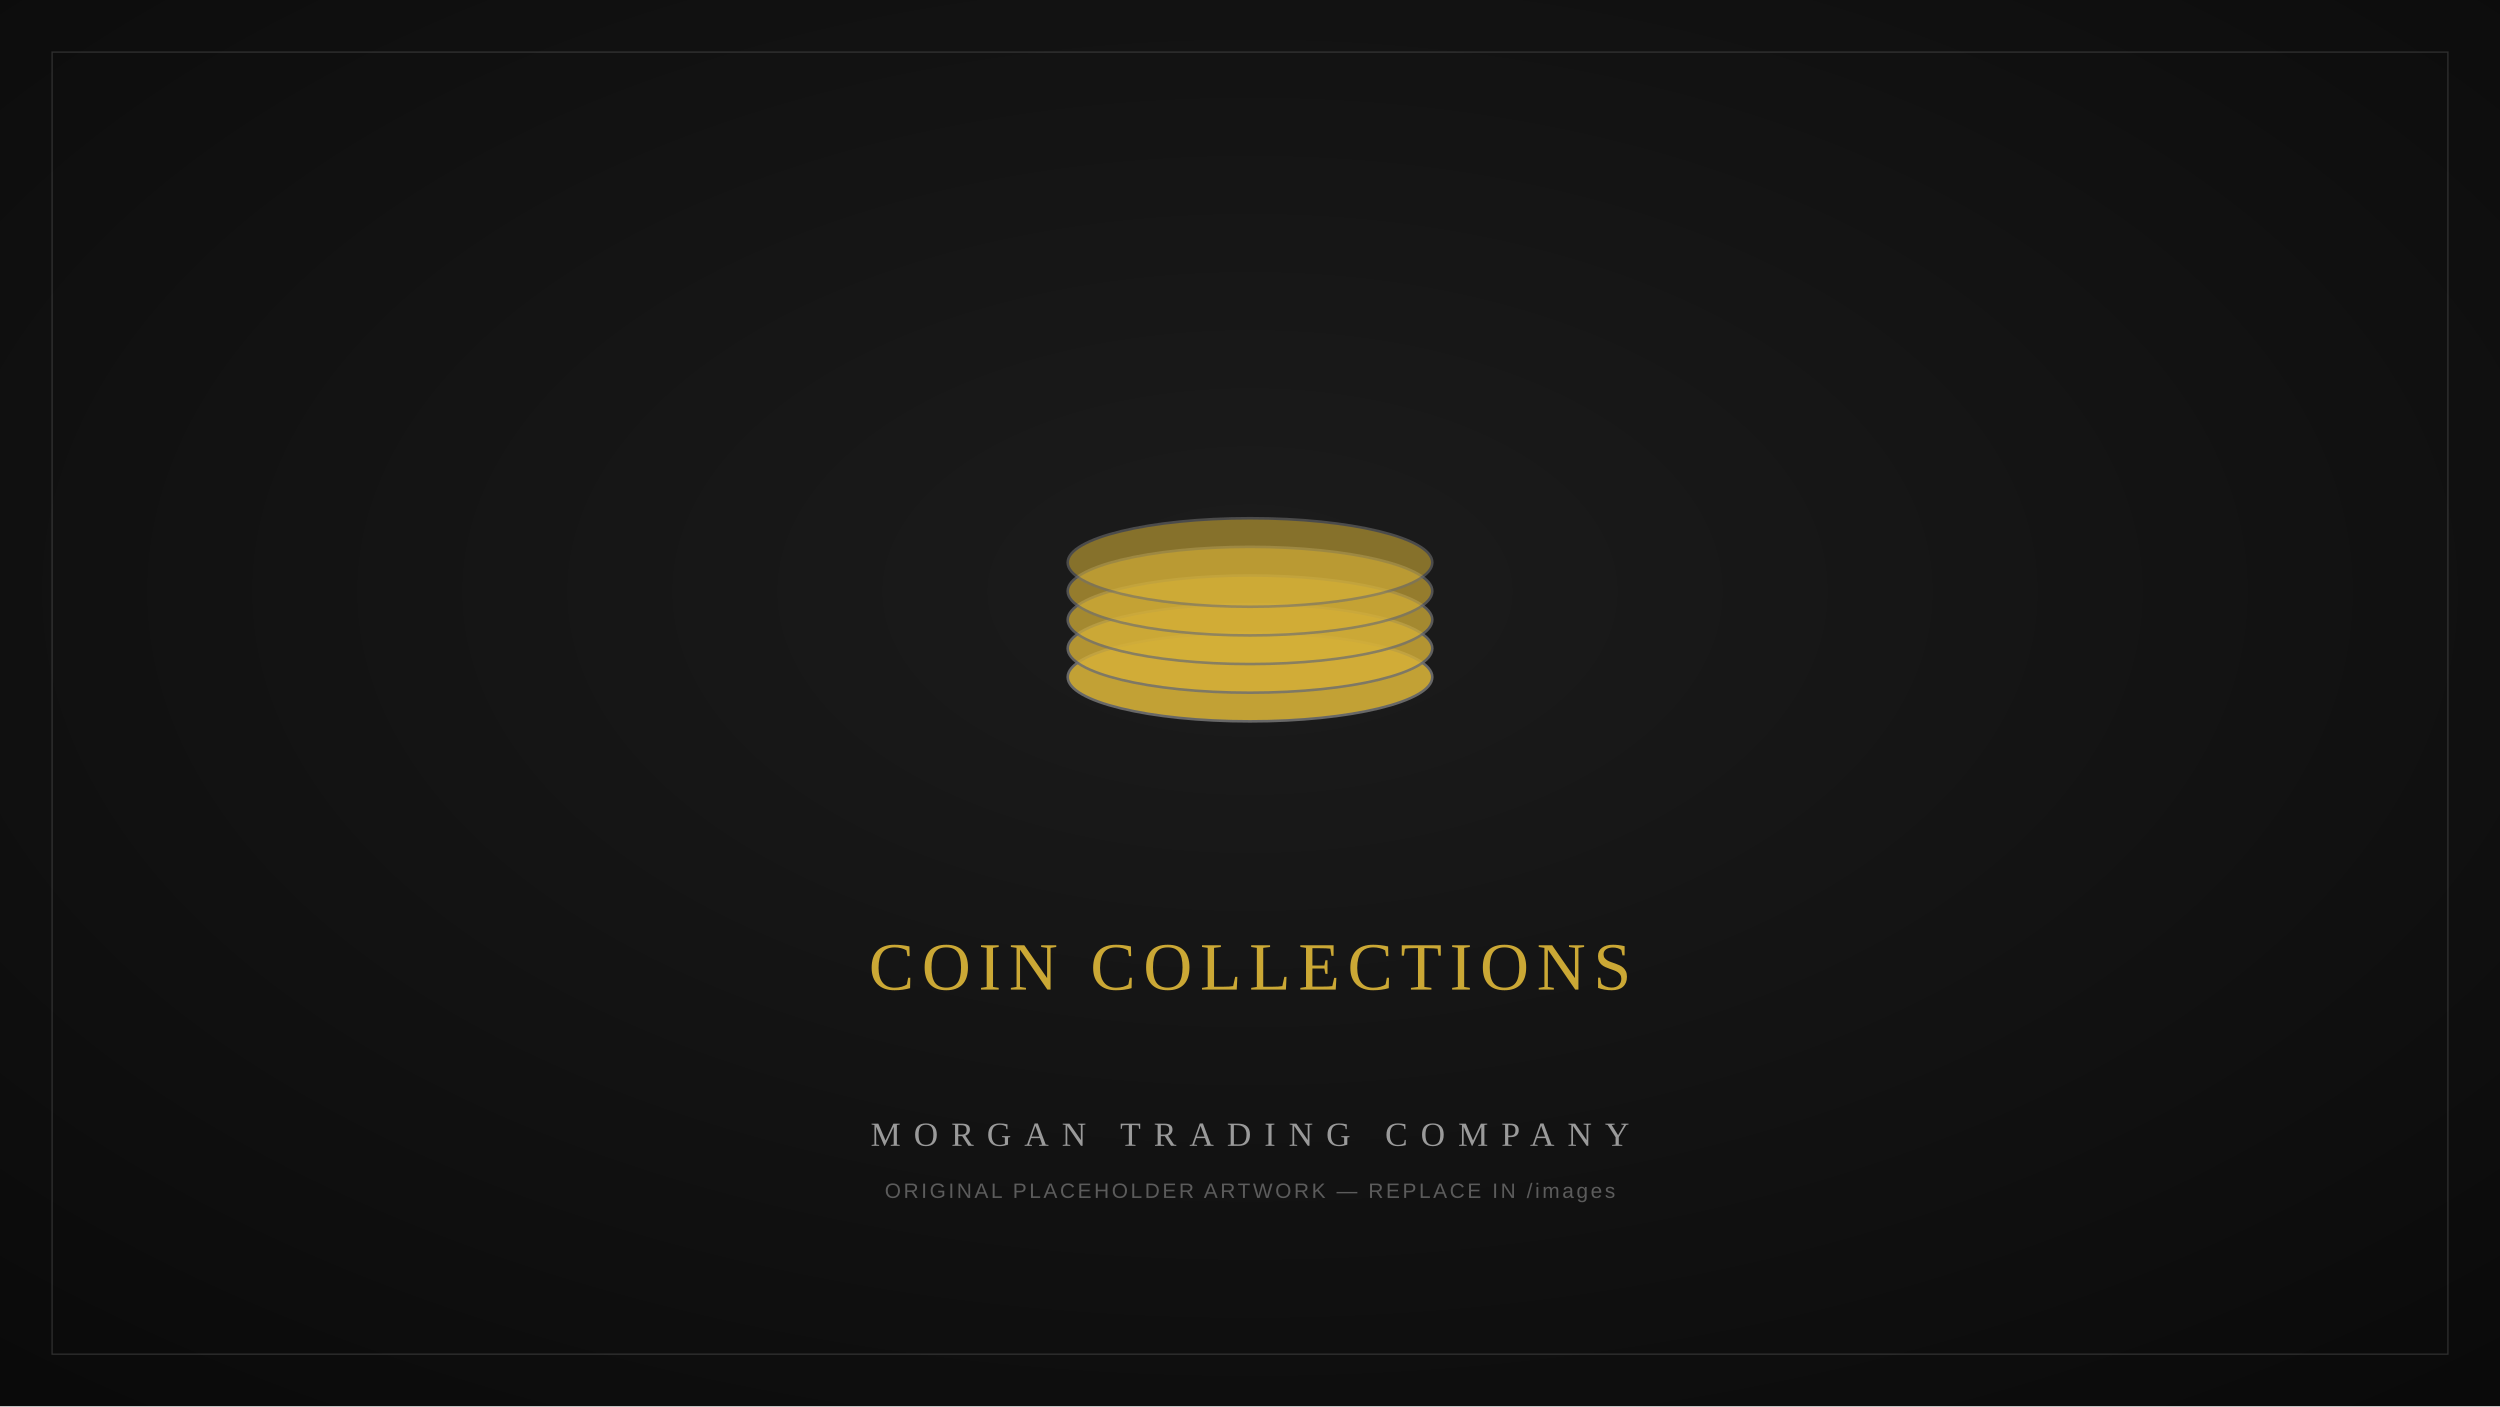
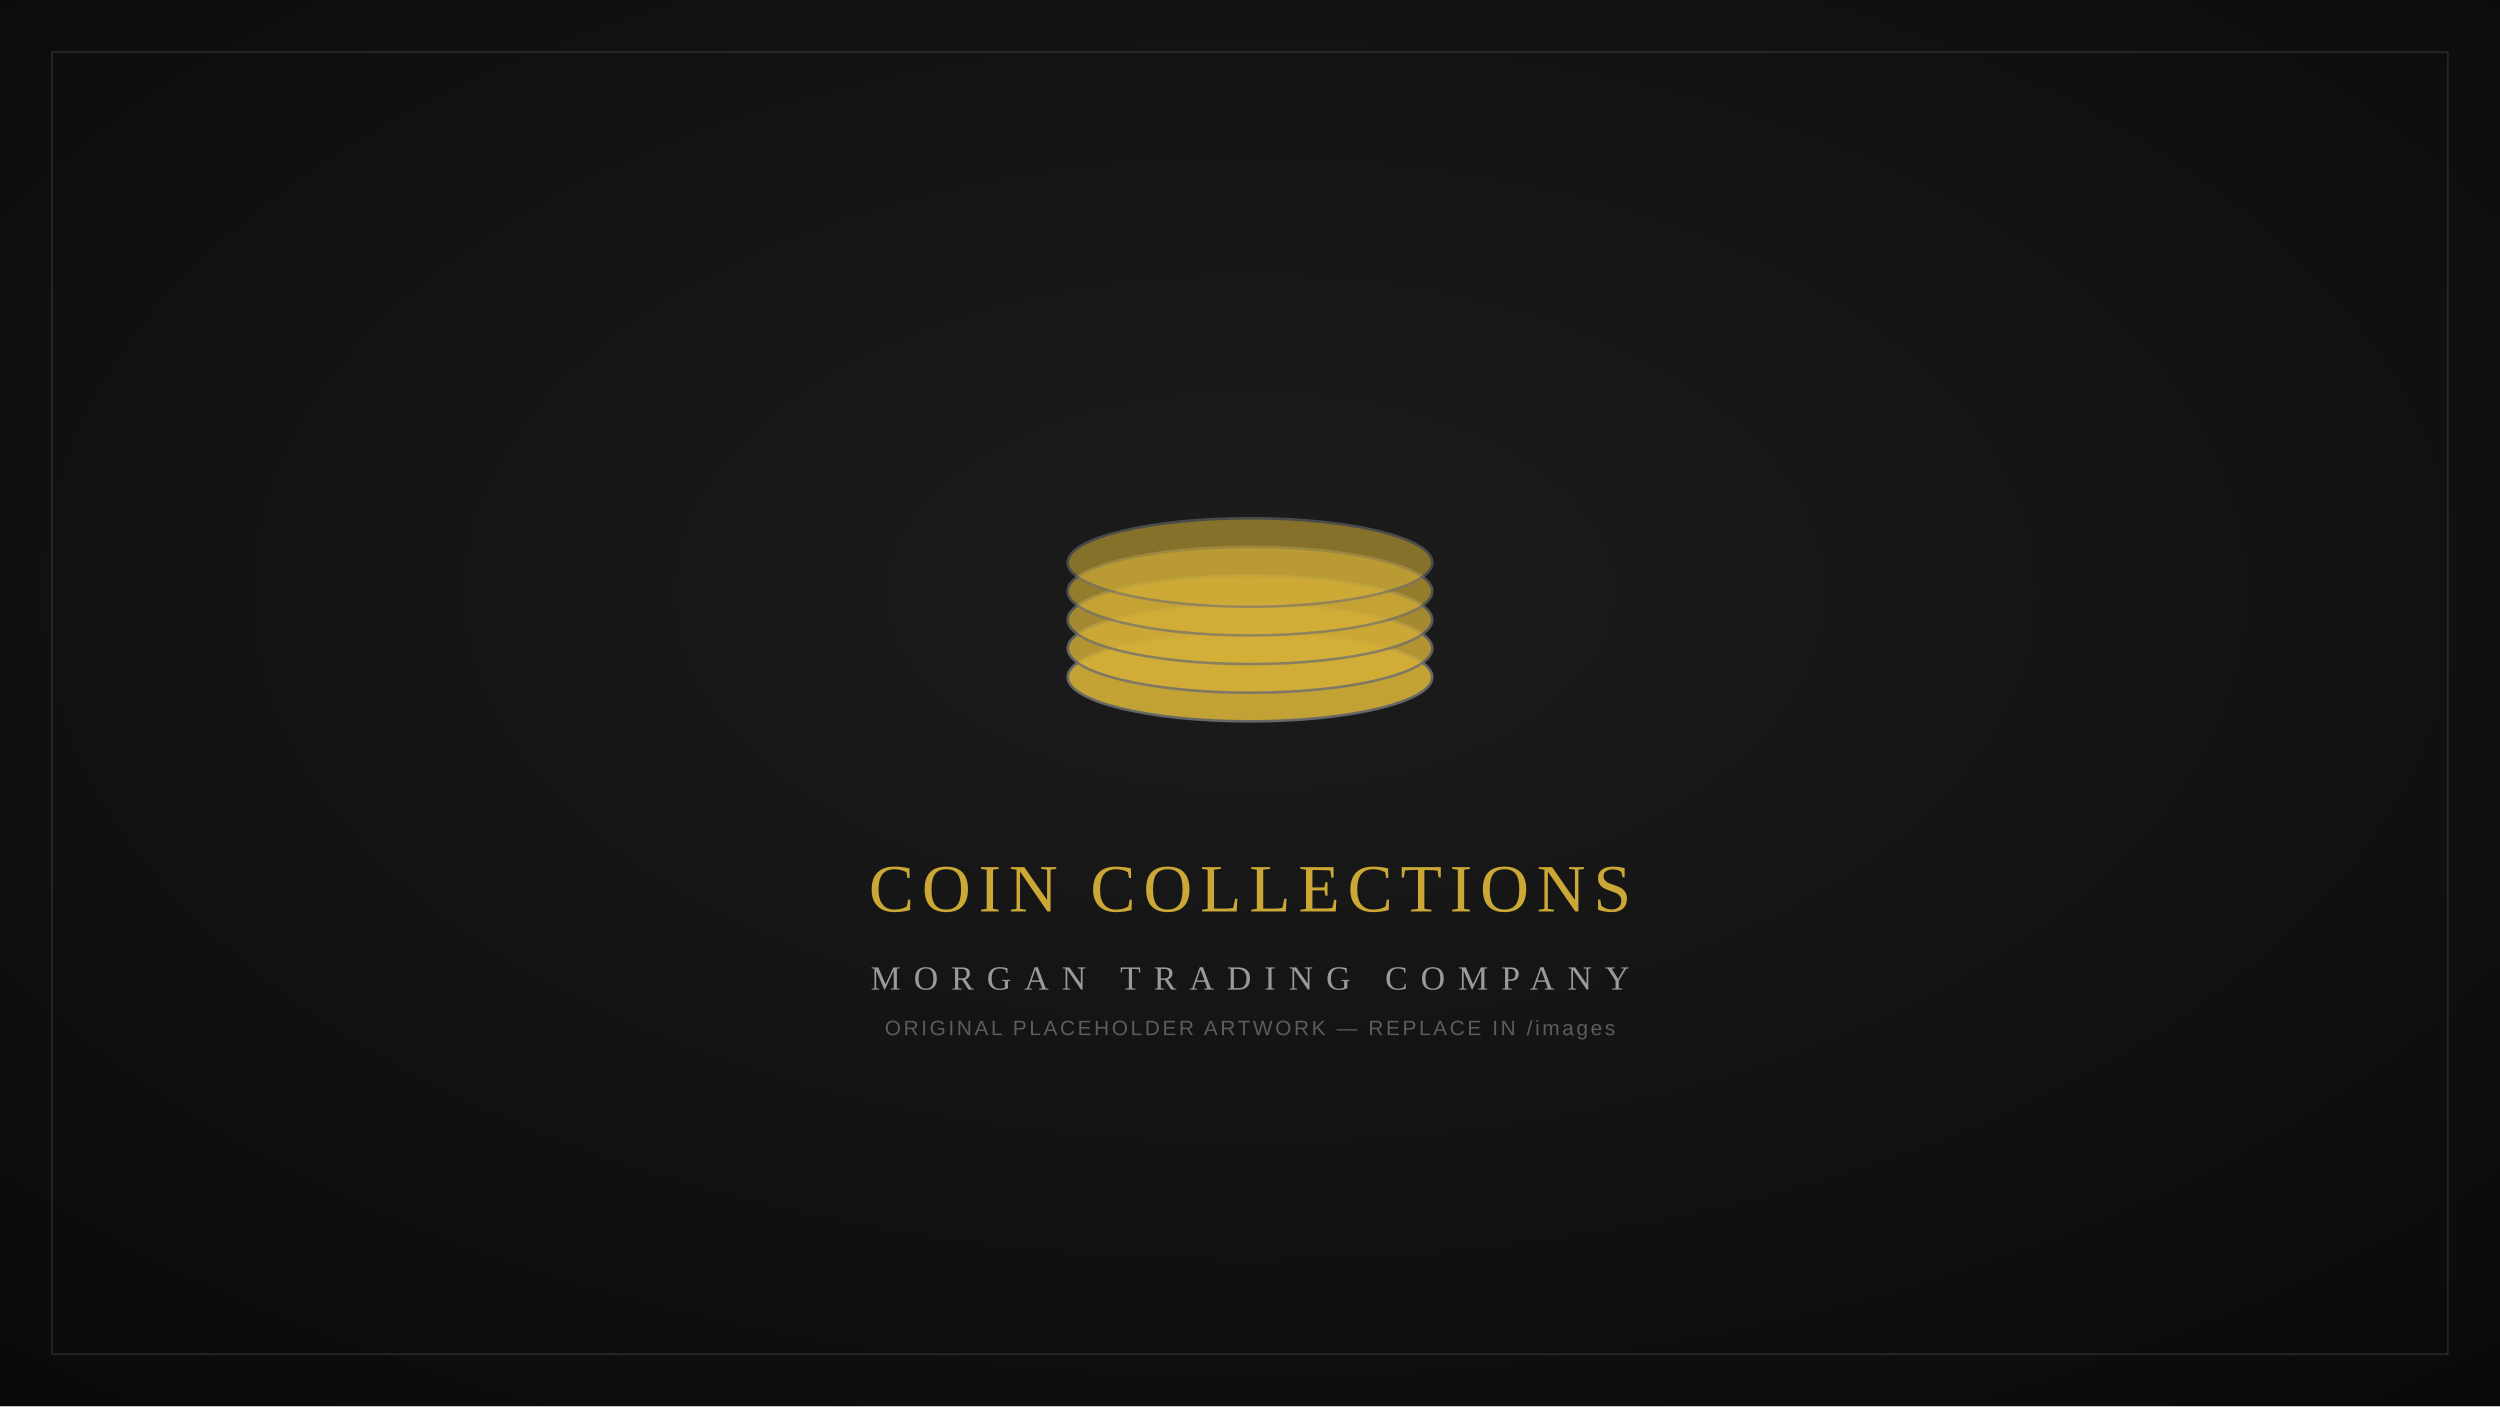
<svg xmlns="http://www.w3.org/2000/svg" width="1920" height="1080" viewBox="0 0 1920 1080">
  <defs>
    <radialGradient id="bg" cx="50%" cy="42%" r="75%">
      <stop offset="0%" stop-color="#1c1c1c" />
      <stop offset="100%" stop-color="#0a0a0a" />
    </radialGradient>
  </defs>
  <rect width="1920" height="1080" fill="url(#bg)" />
  <g>
    <ellipse cx="960" cy="520" rx="140" ry="34" fill="#D4AF37" opacity="0.9" stroke="#6f6f6f" stroke-width="2" />
    <ellipse cx="960" cy="498" rx="140" ry="34" fill="#D4AF37" opacity="0.82" stroke="#6f6f6f" stroke-width="2" />
    <ellipse cx="960" cy="476" rx="140" ry="34" fill="#D4AF37" opacity="0.74" stroke="#6f6f6f" stroke-width="2" />
    <ellipse cx="960" cy="454" rx="140" ry="34" fill="#D4AF37" opacity="0.66" stroke="#6f6f6f" stroke-width="2" />
    <ellipse cx="960" cy="432" rx="140" ry="34" fill="#D4AF37" opacity="0.58" stroke="#6f6f6f" stroke-width="2" />
  </g>
-   <text x="960" y="760" font-family="Georgia, 'Times New Roman', serif" font-size="52" fill="#D4AF37" text-anchor="middle" letter-spacing="6" opacity="0.95">COIN COLLECTIONS</text>
-   <text x="960" y="880" font-family="Georgia, 'Times New Roman', serif" font-size="26" fill="#9a9a9a" text-anchor="middle" letter-spacing="10">MORGAN TRADING COMPANY</text>
-   <text x="960" y="920" font-family="Arial, sans-serif" font-size="16" fill="#5c5c5c" text-anchor="middle" letter-spacing="2">ORIGINAL PLACEHOLDER ARTWORK — REPLACE IN /images</text>
+   <text x="960" y="700" font-family="Georgia, 'Times New Roman', serif" font-size="52" fill="#D4AF37" text-anchor="middle" letter-spacing="6" opacity="0.95">COIN COLLECTIONS</text>
+   <text x="960" y="760" font-family="Georgia, 'Times New Roman', serif" font-size="26" fill="#9a9a9a" text-anchor="middle" letter-spacing="10">MORGAN TRADING COMPANY</text>
+   <text x="960" y="795" font-family="Arial, sans-serif" font-size="16" fill="#5c5c5c" text-anchor="middle" letter-spacing="2">ORIGINAL PLACEHOLDER ARTWORK — REPLACE IN /images</text>
  <rect x="40" y="40" width="1840" height="1000" fill="none" stroke="#6f6f6f" stroke-width="1" opacity="0.35" />
</svg>
